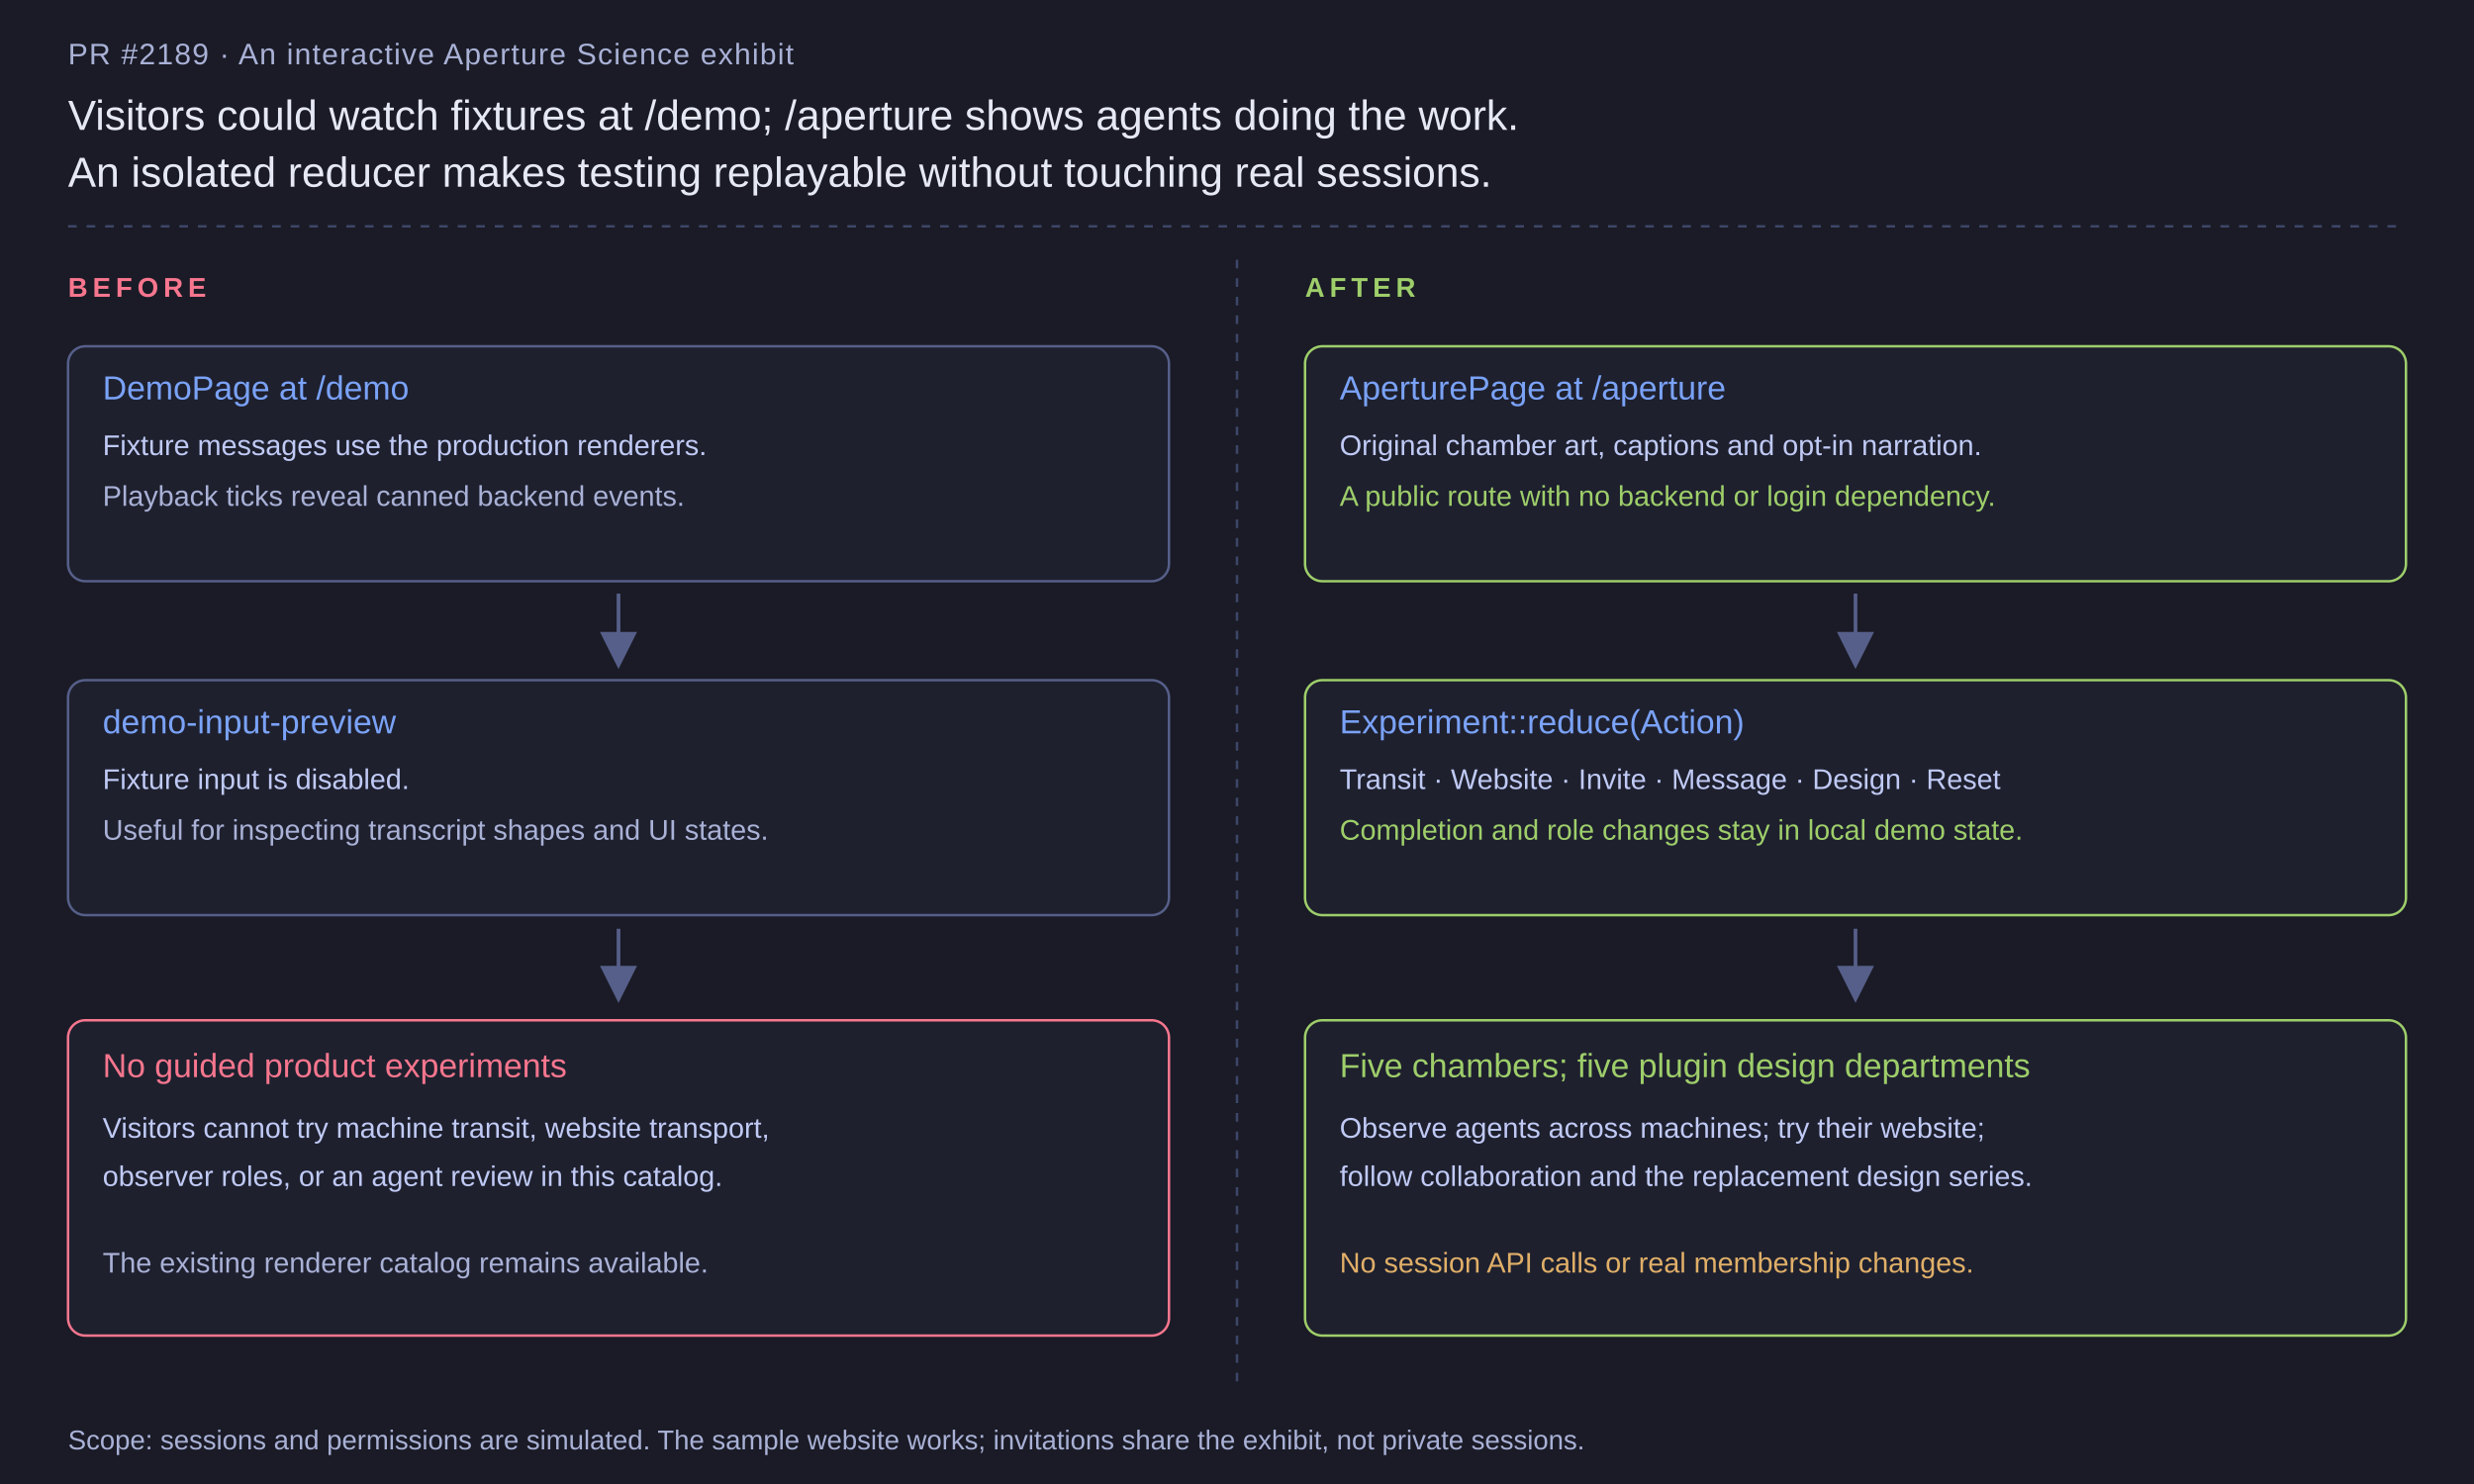
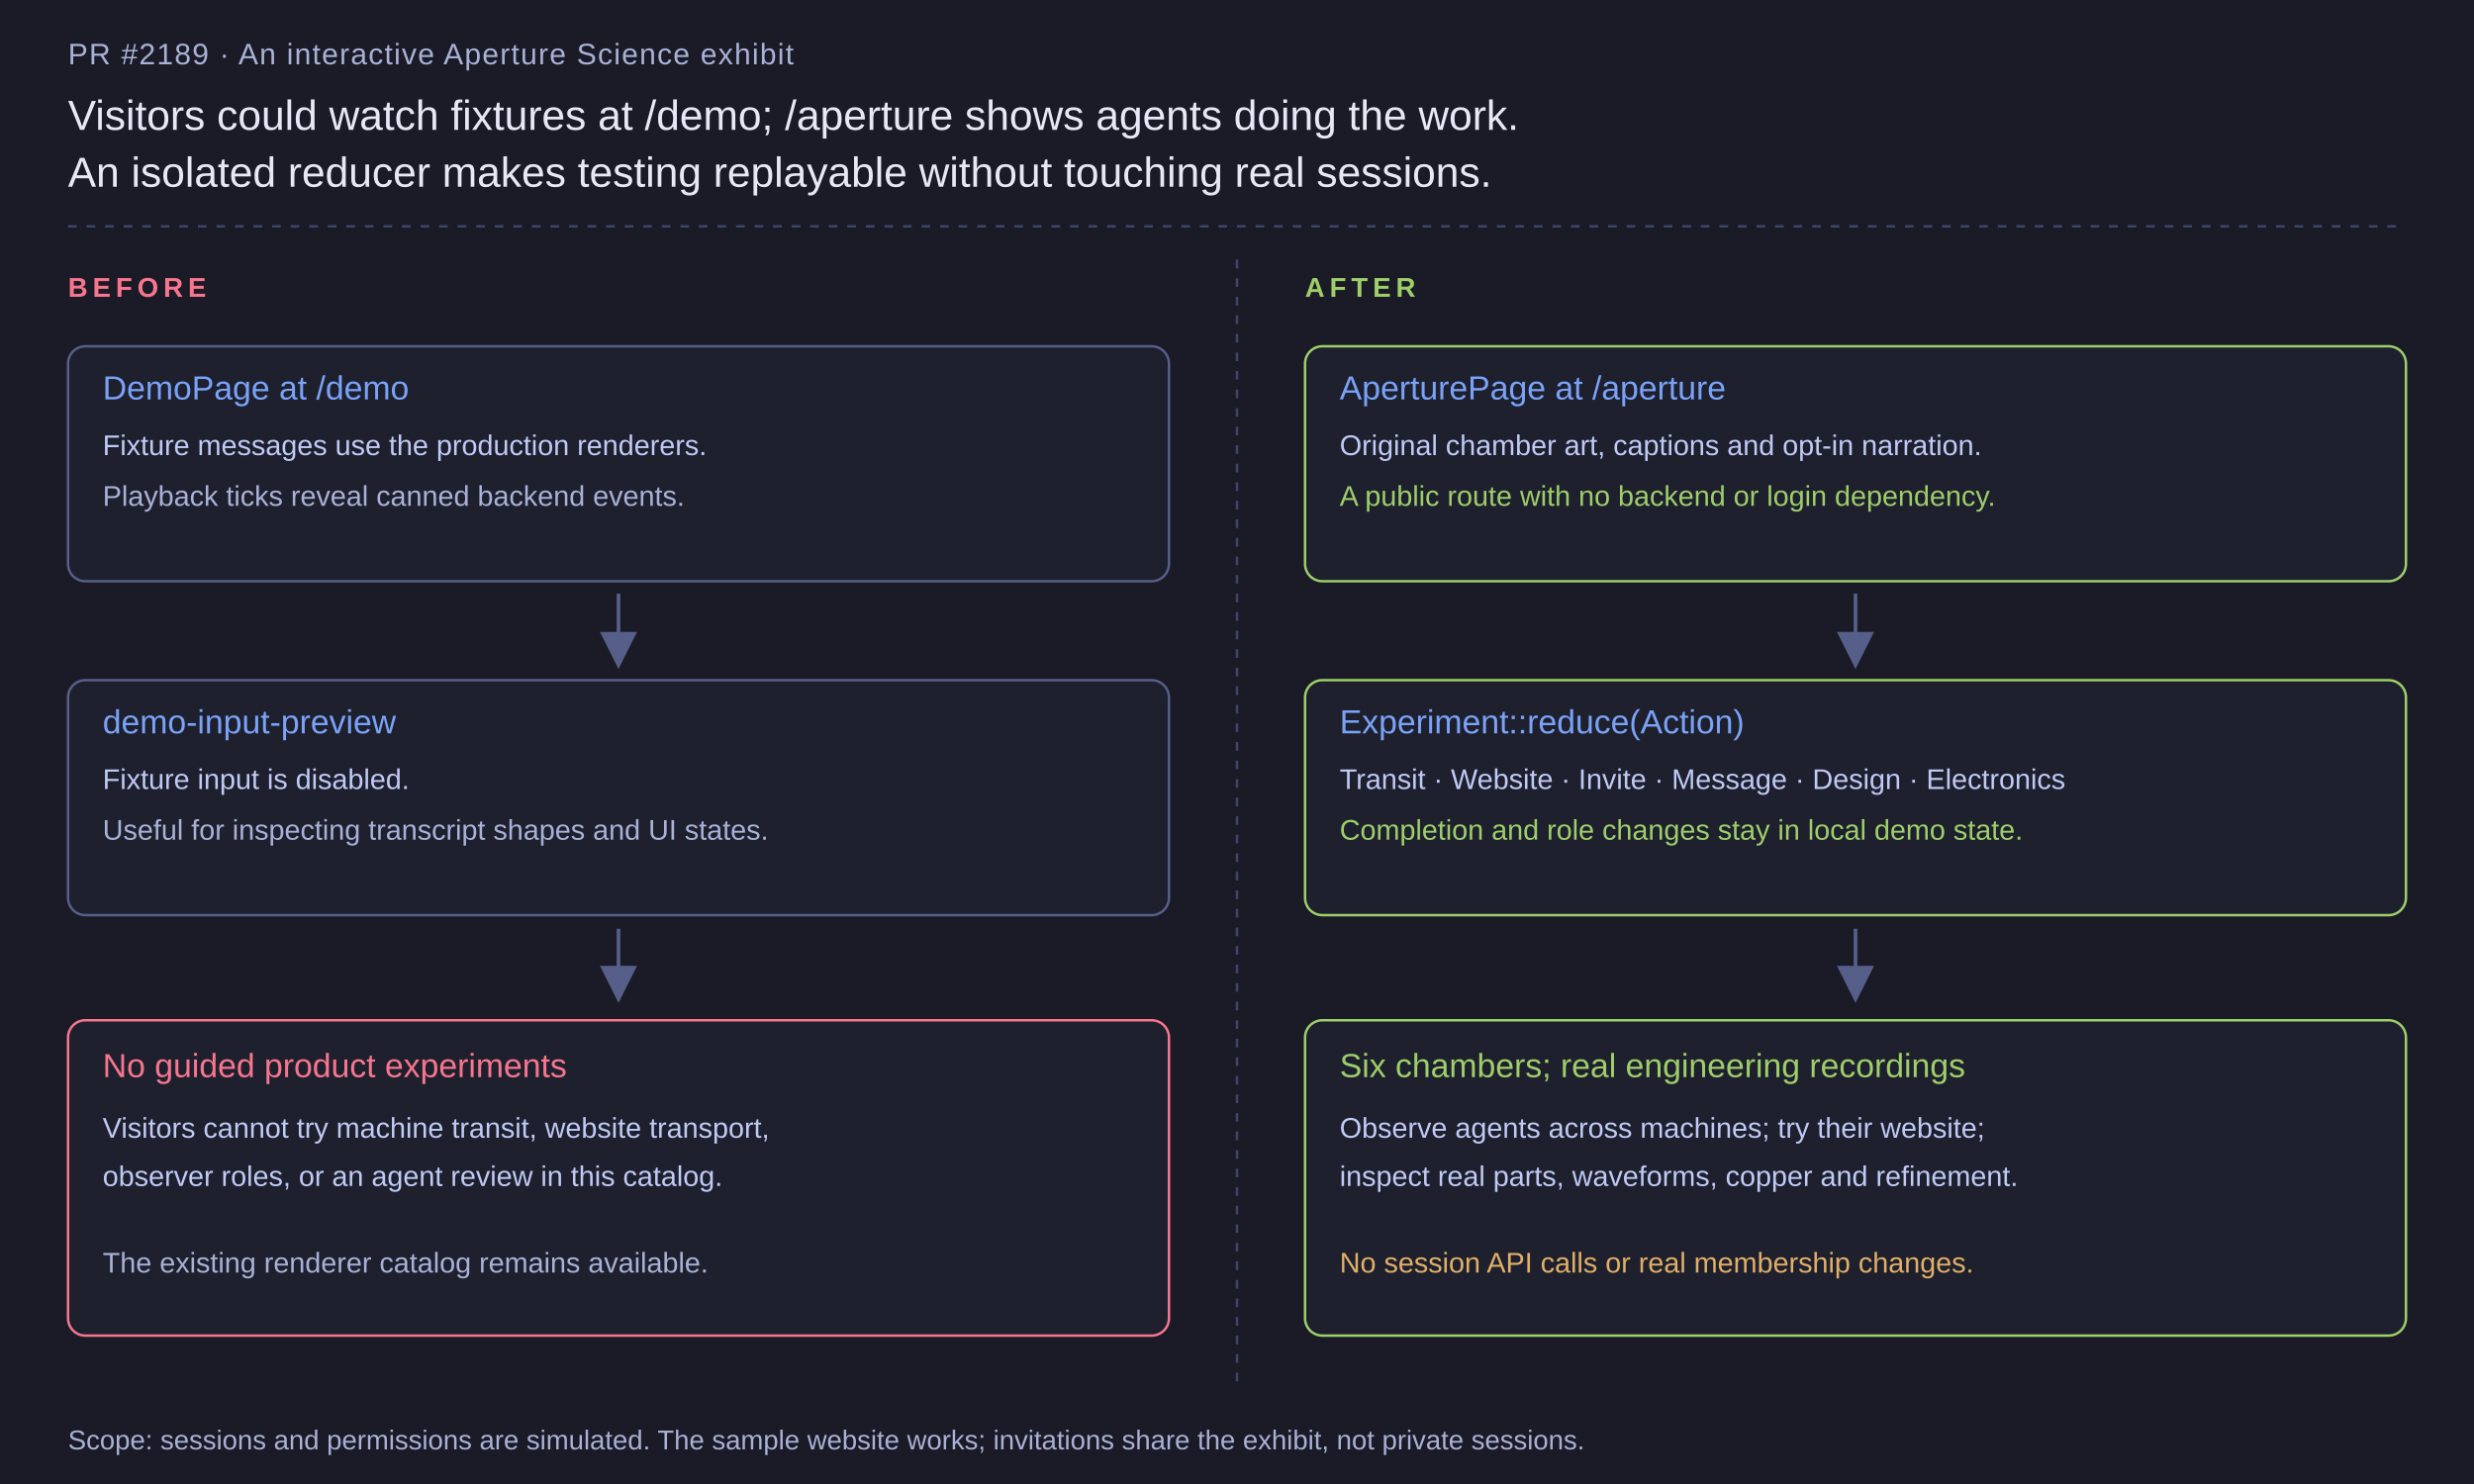
<svg xmlns="http://www.w3.org/2000/svg" width="2000" height="1200" viewBox="0 0 2000 1200">
  <rect width="2000" height="1200" fill="#1a1b26" />
  <defs>
    <marker id="arrow" markerWidth="10" markerHeight="10" refX="8" refY="5" orient="auto">
      <path d="M0 0 L10 5 L0 10Z" fill="#565f89" />
    </marker>
  </defs>
  <g font-family="Arial, Helvetica, sans-serif">
    <text x="55" y="52" fill="#a9b1d6" font-size="24" letter-spacing="1">PR #2189 · An interactive Aperture Science exhibit</text>
    <text x="55" y="105" fill="#e6e9f5" font-size="34">Visitors could watch fixtures at /demo; /aperture shows agents doing the work.</text>
    <text x="55" y="151" fill="#e6e9f5" font-size="34">An isolated reducer makes testing replayable without touching real sessions.</text>
    <path d="M55 183H1945 M1000 210V1120" stroke="#3d4666" stroke-width="2" stroke-dasharray="7 8" fill="none" />
    <text x="55" y="240" fill="#f7768e" font-size="22" font-weight="bold" letter-spacing="4">BEFORE</text>
    <text x="1055" y="240" fill="#9ece6a" font-size="22" font-weight="bold" letter-spacing="4">AFTER</text>
    <rect x="55" y="280" width="890" height="190" rx="14" fill="#1e202e" stroke="#565f89" stroke-width="2" />
    <text x="83" y="323" fill="#7aa2f7" font-size="27">DemoPage at /demo</text>
    <text x="83" y="368" fill="#c0caf5" font-size="23">Fixture messages use the production renderers.</text>
    <text x="83" y="409" fill="#a9b1d6" font-size="23">Playback ticks reveal canned backend events.</text>
    <path d="M500 480V535" stroke="#565f89" stroke-width="3" marker-end="url(#arrow)" />
    <rect x="55" y="550" width="890" height="190" rx="14" fill="#1e202e" stroke="#565f89" stroke-width="2" />
    <text x="83" y="593" fill="#7aa2f7" font-size="27">demo-input-preview</text>
    <text x="83" y="638" fill="#c0caf5" font-size="23">Fixture input is disabled.</text>
    <text x="83" y="679" fill="#a9b1d6" font-size="23">Useful for inspecting transcript shapes and UI states.</text>
    <path d="M500 751V805" stroke="#565f89" stroke-width="3" marker-end="url(#arrow)" />
    <rect x="55" y="825" width="890" height="255" rx="14" fill="#1e202e" stroke="#f7768e" stroke-width="2" />
    <text x="83" y="871" fill="#f7768e" font-size="27">No guided product experiments</text>
    <text x="83" y="920" fill="#c0caf5" font-size="23">Visitors cannot try machine transit, website transport,</text>
    <text x="83" y="959" fill="#c0caf5" font-size="23">observer roles, or an agent review in this catalog.</text>
    <text x="83" y="1029" fill="#a9b1d6" font-size="23">The existing renderer catalog remains available.</text>
    <rect x="1055" y="280" width="890" height="190" rx="14" fill="#1e202e" stroke="#9ece6a" stroke-width="2" />
    <text x="1083" y="323" fill="#7aa2f7" font-size="27">AperturePage at /aperture</text>
    <text x="1083" y="368" fill="#c0caf5" font-size="23">Original chamber art, captions and opt-in narration.</text>
    <text x="1083" y="409" fill="#9ece6a" font-size="23">A public route with no backend or login dependency.</text>
    <path d="M1500 480V535" stroke="#565f89" stroke-width="3" marker-end="url(#arrow)" />
    <rect x="1055" y="550" width="890" height="190" rx="14" fill="#1e202e" stroke="#9ece6a" stroke-width="2" />
    <text x="1083" y="593" fill="#7aa2f7" font-size="27">Experiment::reduce(Action)</text>
-     <text x="1083" y="638" fill="#c0caf5" font-size="23">Transit · Website · Invite · Message · Design · Reset</text>
+     <text x="1083" y="638" fill="#c0caf5" font-size="23">Transit · Website · Invite · Message · Design · Electronics</text>
    <text x="1083" y="679" fill="#9ece6a" font-size="23">Completion and role changes stay in local demo state.</text>
    <path d="M1500 751V805" stroke="#565f89" stroke-width="3" marker-end="url(#arrow)" />
    <rect x="1055" y="825" width="890" height="255" rx="14" fill="#1e202e" stroke="#9ece6a" stroke-width="2" />
-     <text x="1083" y="871" fill="#9ece6a" font-size="27">Five chambers; five plugin design departments</text>
+     <text x="1083" y="871" fill="#9ece6a" font-size="27">Six chambers; real engineering recordings</text>
    <text x="1083" y="920" fill="#c0caf5" font-size="23">Observe agents across machines; try their website;</text>
-     <text x="1083" y="959" fill="#c0caf5" font-size="23">follow collaboration and the replacement design series.</text>
+     <text x="1083" y="959" fill="#c0caf5" font-size="23">inspect real parts, waveforms, copper and refinement.</text>
    <text x="1083" y="1029" fill="#e0af68" font-size="23">No session API calls or real membership changes.</text>
    <text x="55" y="1172" fill="#a9b1d6" font-size="22">Scope: sessions and permissions are simulated. The sample website works; invitations share the exhibit, not private sessions.</text>
  </g>
</svg>
